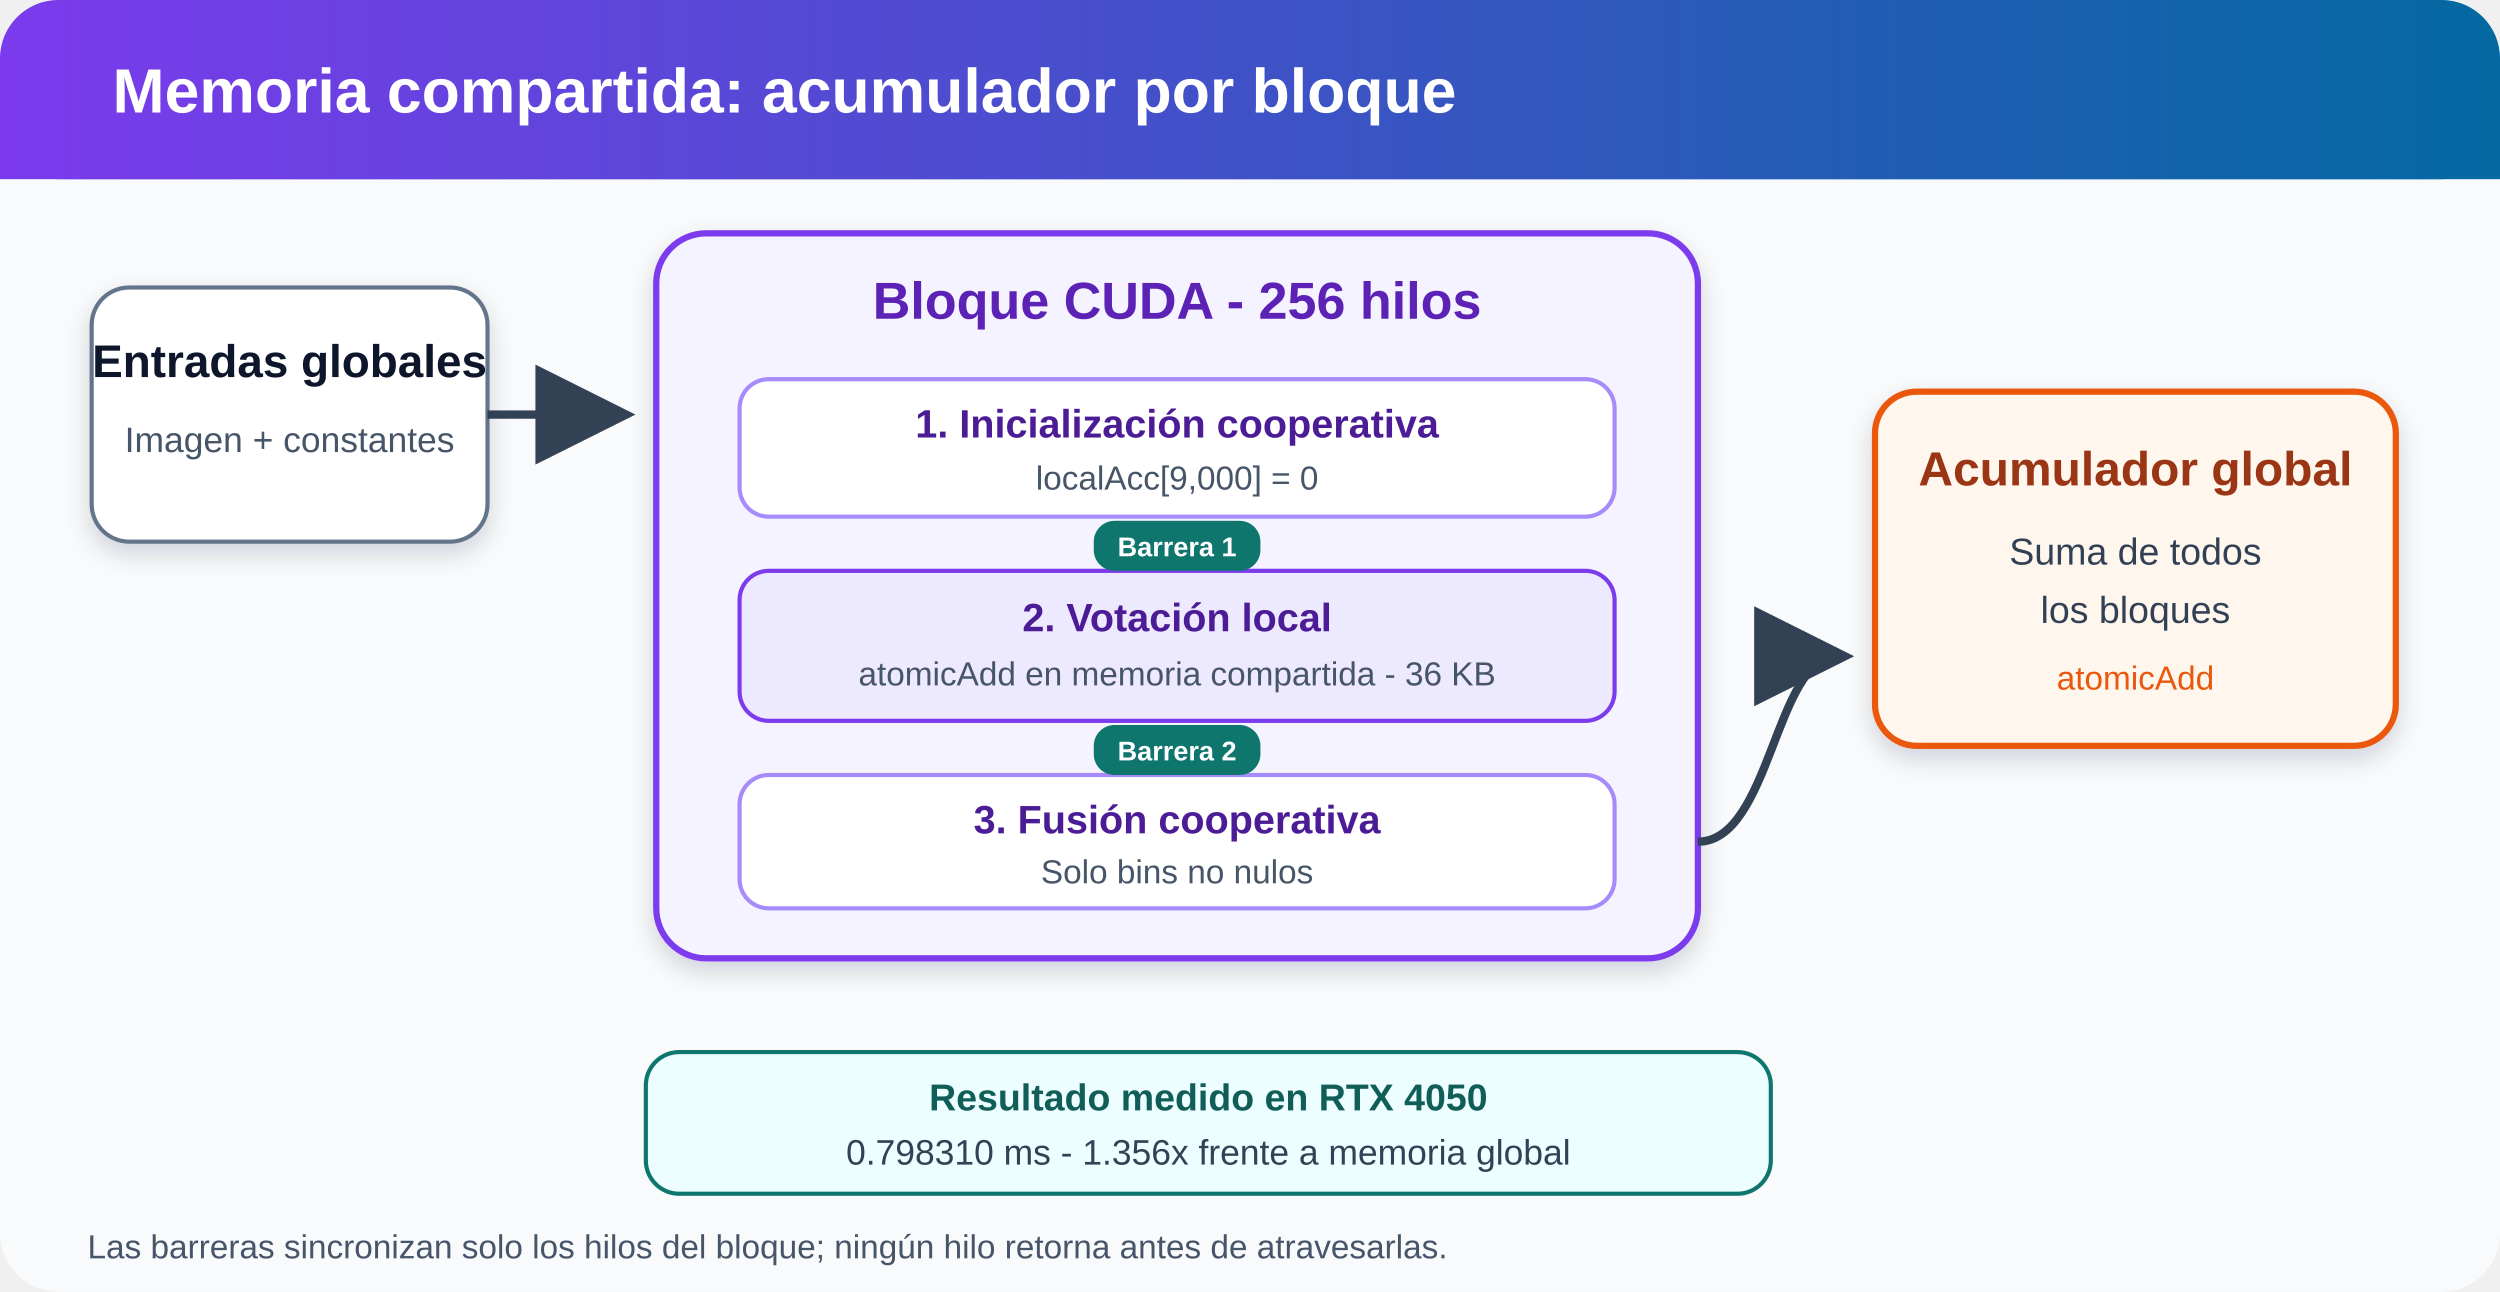
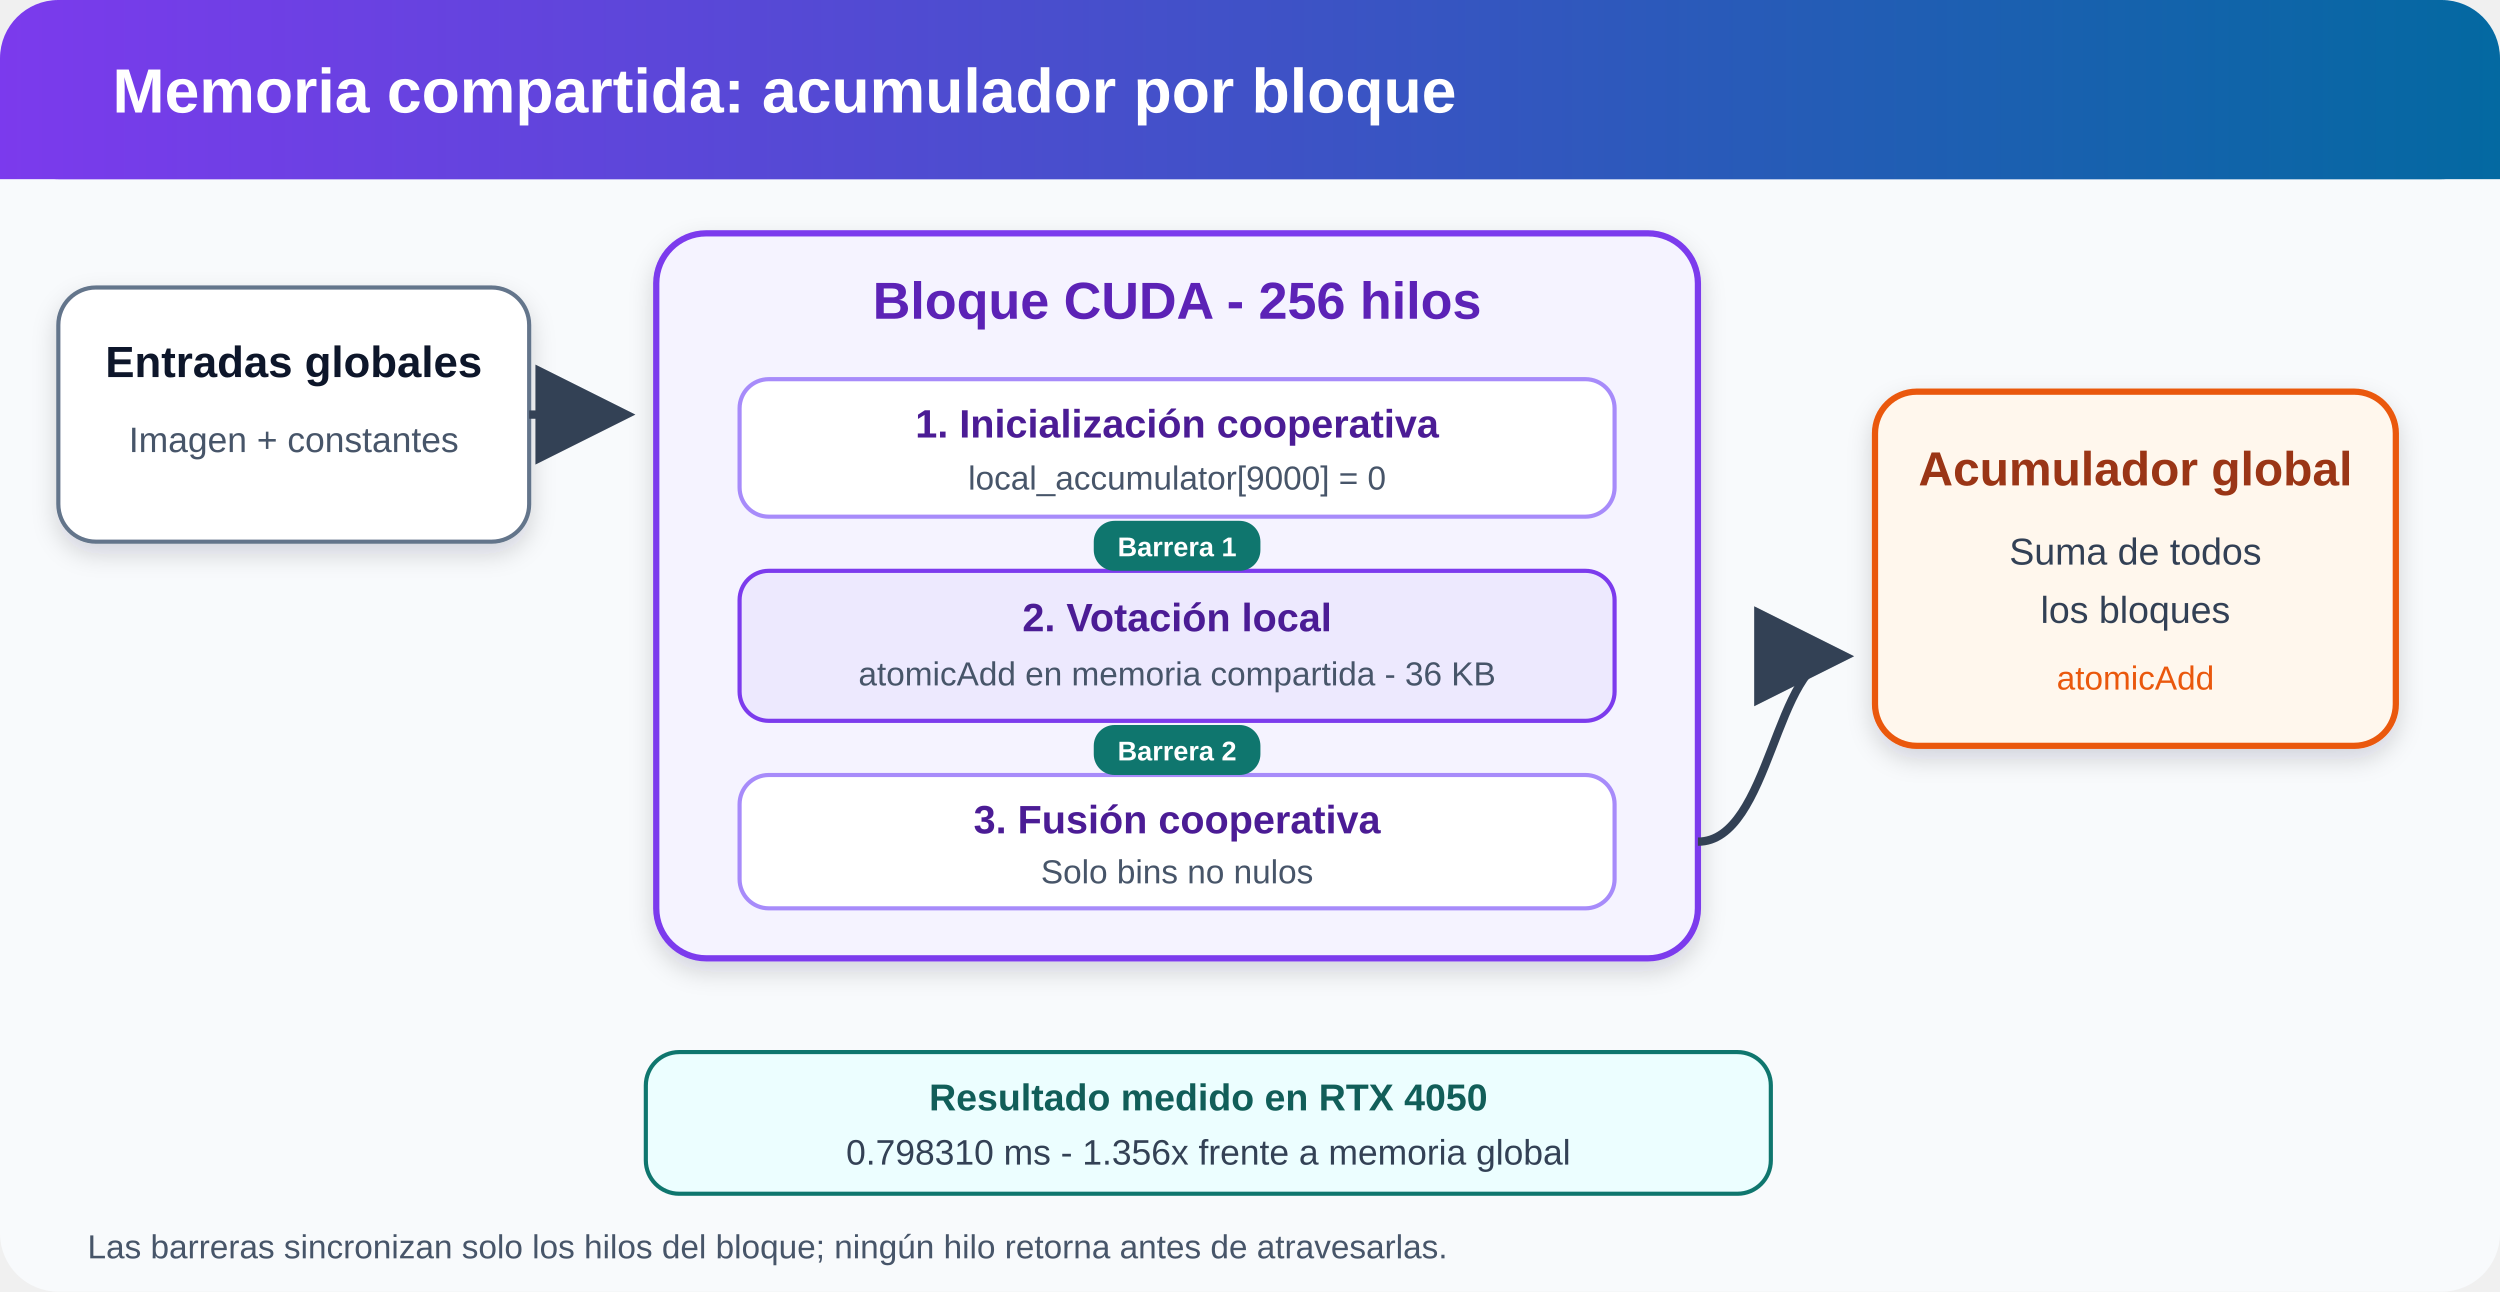
<svg xmlns="http://www.w3.org/2000/svg" width="1200" height="620" viewBox="0 0 1200 620" role="img" aria-labelledby="title desc">
  <defs>
    <linearGradient id="header2" x1="0" x2="1">
      <stop offset="0" stop-color="#7c3aed" />
      <stop offset="1" stop-color="#0369a1" />
    </linearGradient>
    <filter id="shadow2" x="-20%" y="-20%" width="140%" height="140%">
      <feDropShadow dx="0" dy="5" stdDeviation="6" flood-color="#0f172a" flood-opacity="0.16" />
    </filter>
    <marker id="arrow2" markerWidth="12" markerHeight="12" refX="10" refY="6" orient="auto">
      <path d="M0,0 L12,6 L0,12 z" fill="#334155" />
    </marker>
  </defs>
  <rect width="1200" height="620" rx="28" fill="#f8fafc" />
  <rect x="0" y="0" width="1200" height="86" rx="28" fill="url(#header2)" />
  <rect x="0" y="58" width="1200" height="28" fill="url(#header2)" />
  <text x="54" y="54" fill="#ffffff" font-family="Segoe UI, Arial" font-size="30" font-weight="700">Memoria compartida: acumulador por bloque</text>
  <g filter="url(#shadow2)" font-family="Segoe UI, Arial">
-     <rect x="44" y="138" width="190" height="122" rx="18" fill="#ffffff" stroke="#64748b" stroke-width="2" />
-     <text x="139" y="181" text-anchor="middle" font-size="22" font-weight="700" fill="#0f172a">Entradas globales</text>
-     <text x="139" y="217" text-anchor="middle" font-size="17" fill="#475569">Imagen + constantes</text>
+     <rect x="28" y="138" width="226" height="122" rx="18" fill="#ffffff" stroke="#64748b" stroke-width="2" />
+     <text x="141" y="181" text-anchor="middle" font-size="21" font-weight="700" fill="#0f172a">Entradas globales</text>
+     <text x="141" y="217" text-anchor="middle" font-size="17" fill="#475569">Imagen + constantes</text>
    <rect x="315" y="112" width="500" height="348" rx="24" fill="#f5f3ff" stroke="#7c3aed" stroke-width="3" />
    <text x="565" y="153" text-anchor="middle" font-size="25" font-weight="700" fill="#5b21b6">Bloque CUDA - 256 hilos</text>
    <rect x="355" y="182" width="420" height="66" rx="14" fill="#ffffff" stroke="#a78bfa" stroke-width="2" />
    <text x="565" y="210" text-anchor="middle" font-size="19" font-weight="700" fill="#4c1d95">1. Inicialización cooperativa</text>
-     <text x="565" y="235" text-anchor="middle" font-size="16" fill="#475569">localAcc[9,000] = 0</text>
+     <text x="565" y="235" text-anchor="middle" font-size="16" fill="#475569">local_accumulator[9000] = 0</text>
    <rect x="355" y="274" width="420" height="72" rx="14" fill="#ede9fe" stroke="#7c3aed" stroke-width="2" />
    <text x="565" y="303" text-anchor="middle" font-size="19" font-weight="700" fill="#4c1d95">2. Votación local</text>
    <text x="565" y="329" text-anchor="middle" font-size="16" fill="#475569">atomicAdd en memoria compartida - 36 KB</text>
    <rect x="355" y="372" width="420" height="64" rx="14" fill="#ffffff" stroke="#a78bfa" stroke-width="2" />
    <text x="565" y="400" text-anchor="middle" font-size="19" font-weight="700" fill="#4c1d95">3. Fusión cooperativa</text>
    <text x="565" y="424" text-anchor="middle" font-size="16" fill="#475569">Solo bins no nulos</text>
    <rect x="900" y="188" width="250" height="170" rx="20" fill="#fff7ed" stroke="#ea580c" stroke-width="3" />
    <text x="1025" y="233" text-anchor="middle" font-size="23" font-weight="700" fill="#9a3412">Acumulador global</text>
    <text x="1025" y="271" text-anchor="middle" font-size="18" fill="#334155">Suma de todos</text>
    <text x="1025" y="299" text-anchor="middle" font-size="18" fill="#334155">los bloques</text>
    <text x="1025" y="331" text-anchor="middle" font-size="16" fill="#ea580c">atomicAdd</text>
  </g>
  <g fill="none" stroke="#334155" stroke-width="4" marker-end="url(#arrow2)">
-     <path d="M234 199 H297" />
+     <path d="M254 199 H297" />
    <path d="M815 404 C850 404 852 315 882 315" />
  </g>
  <g font-family="Segoe UI, Arial">
    <rect x="525" y="250" width="80" height="24" rx="10" fill="#0f766e" />
    <text x="565" y="267" text-anchor="middle" font-size="13" font-weight="700" fill="#ffffff">Barrera 1</text>
    <rect x="525" y="348" width="80" height="24" rx="10" fill="#0f766e" />
    <text x="565" y="365" text-anchor="middle" font-size="13" font-weight="700" fill="#ffffff">Barrera 2</text>
  </g>
  <rect x="310" y="505" width="540" height="68" rx="16" fill="#ecfeff" stroke="#0f766e" stroke-width="2" />
  <text x="580" y="533" text-anchor="middle" font-family="Segoe UI, Arial" font-size="18" font-weight="700" fill="#115e59">Resultado medido en RTX 4050</text>
  <text x="580" y="559" text-anchor="middle" font-family="Segoe UI, Arial" font-size="17" fill="#334155">0.798310 ms - 1.356x frente a memoria global</text>
  <text x="42" y="604" font-family="Segoe UI, Arial" font-size="16" fill="#475569">Las barreras sincronizan solo los hilos del bloque; ningún hilo retorna antes de atravesarlas.</text>
</svg>
